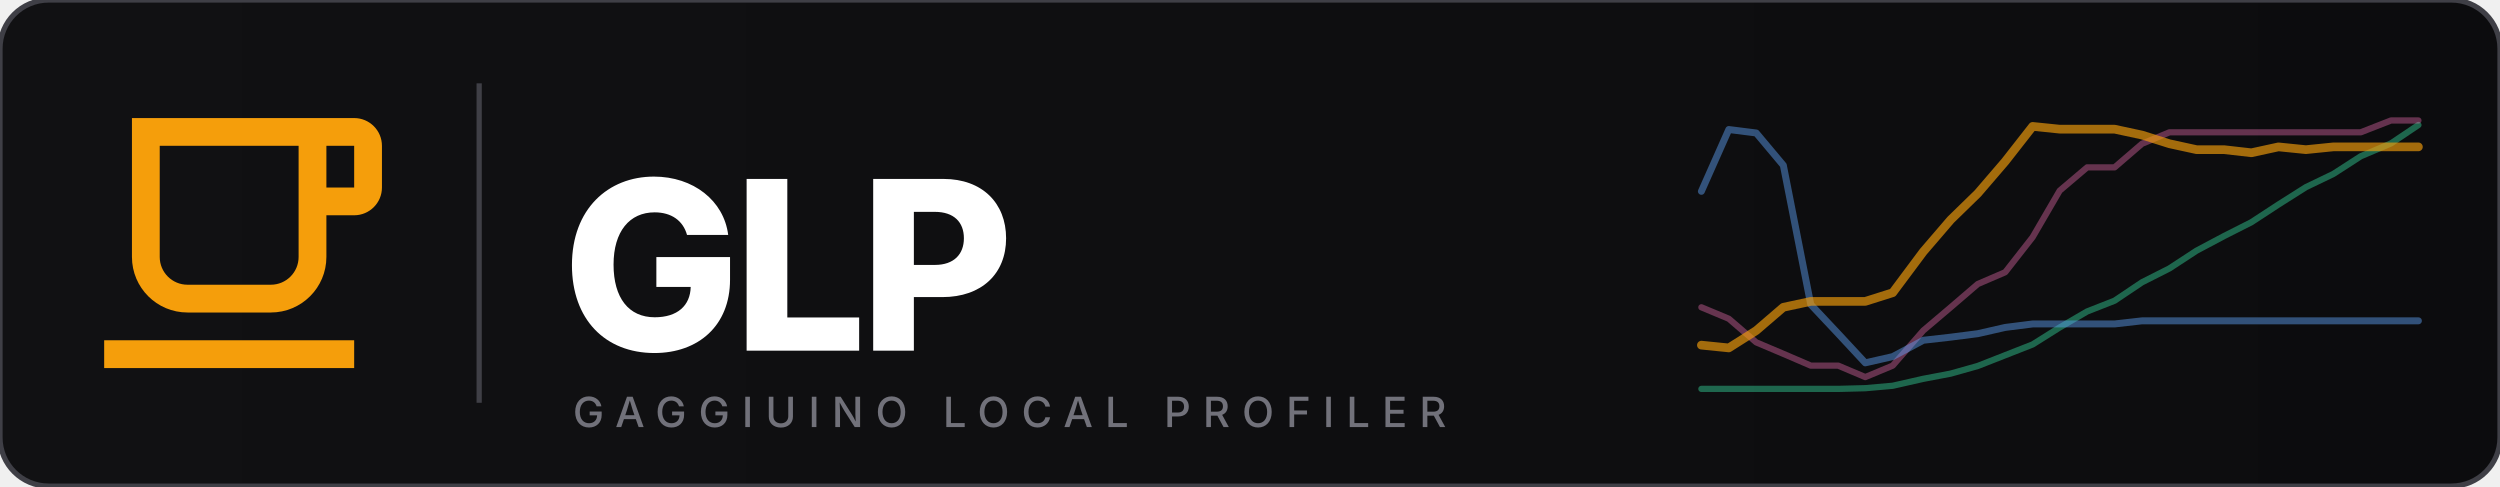
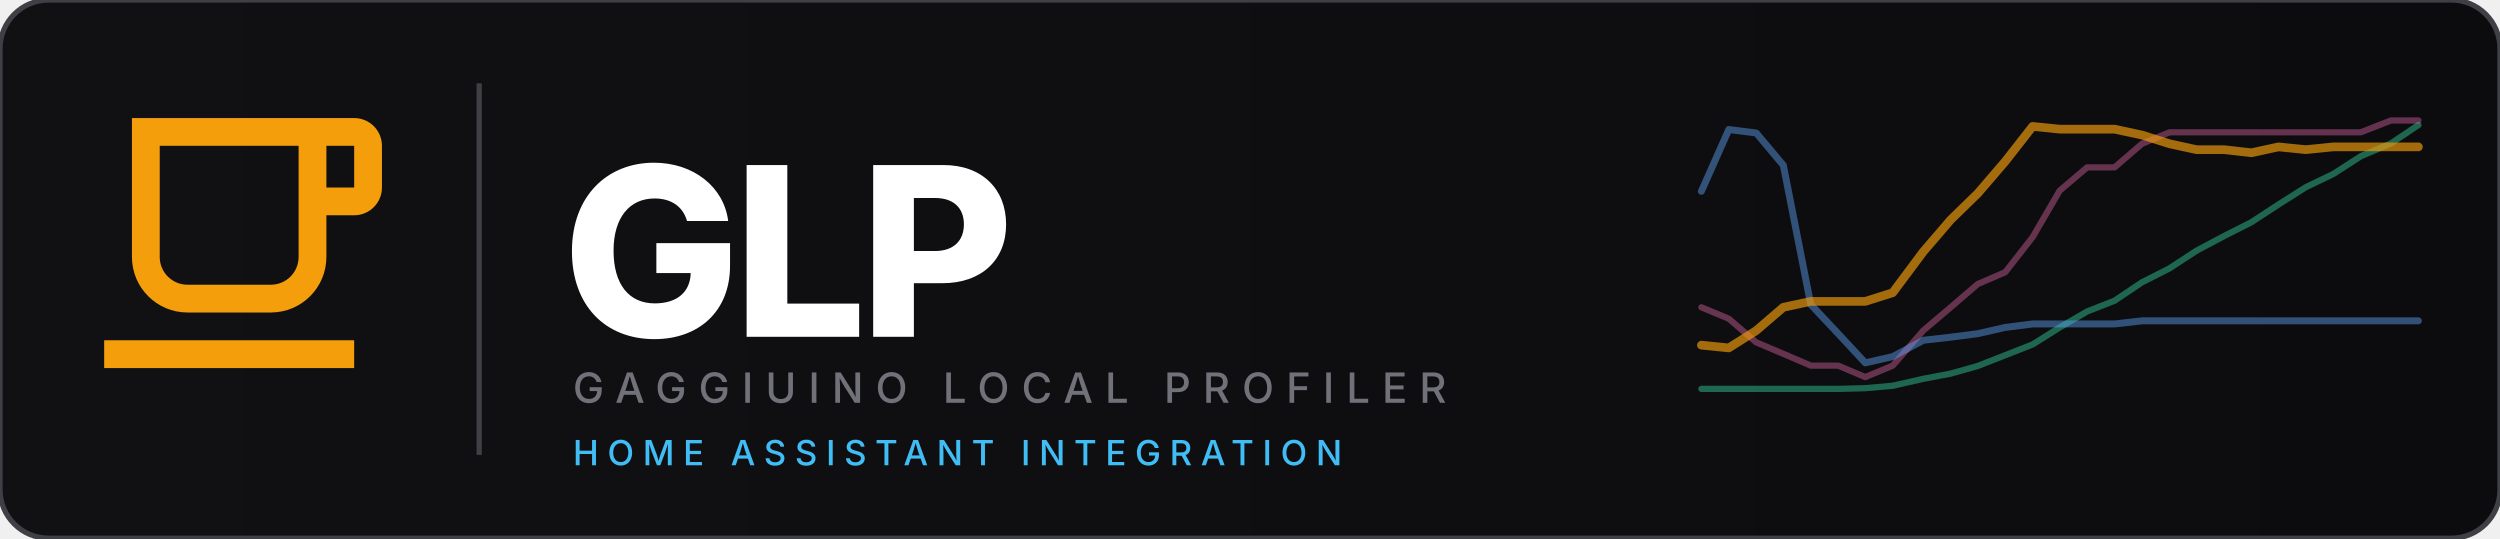
- <svg xmlns="http://www.w3.org/2000/svg" viewBox="0 0 720 140" width="720" height="140">
+ <svg xmlns="http://www.w3.org/2000/svg" viewBox="0 0 720 155" width="720" height="155">
  <defs>
    <linearGradient id="bg" x1="0" y1="0" x2="1" y2="0">
      <stop offset="0%" stop-color="#111113" />
      <stop offset="100%" stop-color="#0c0c0e" />
    </linearGradient>
  </defs>
-   <rect width="720" height="140" rx="14" fill="url(#bg)" />
-   <rect width="720" height="140" rx="14" fill="none" stroke="#3f3f46" stroke-width="1.5" />
+   <rect width="720" height="155" rx="14" fill="url(#bg)" />
+   <rect width="720" height="155" rx="14" fill="none" stroke="#3f3f46" stroke-width="1.5" />
  <g transform="translate(22, 22) scale(4)" fill="#f59e0b">
    <path d="M2,21V19H20V21H2M20,8V5H18V8H20M20,3A2,2 0 0,1 22,5V8A2,2 0 0,1 20,10H18V13A4,4 0 0,1 14,17H8A4,4 0 0,1 4,13V3H20M16,5H6V13A2,2 0 0,0 8,15H14A2,2 0 0,0 16,13V5Z" />
  </g>
-   <line x1="138" y1="24" x2="138" y2="116" stroke="#3f3f46" stroke-width="1.5" />
-   <text x="162" y="101" font-family="-apple-system, BlinkMacSystemFont, 'Segoe UI', system-ui, sans-serif" font-size="68" font-weight="800" fill="white" letter-spacing="-2">GLP</text>
-   <text x="165" y="123" font-family="-apple-system, BlinkMacSystemFont, 'Segoe UI', system-ui, sans-serif" font-size="12" font-weight="500" fill="#71717a" letter-spacing="3.5">GAGGIUINO LOCAL PROFILER</text>
+   <line x1="138" y1="24" x2="138" y2="131" stroke="#3f3f46" stroke-width="1.5" />
+   <text x="162" y="97" font-family="-apple-system, BlinkMacSystemFont, 'Segoe UI', system-ui, sans-serif" font-size="68" font-weight="800" fill="white" letter-spacing="-2">GLP</text>
+   <text x="165" y="116" font-family="-apple-system, BlinkMacSystemFont, 'Segoe UI', system-ui, sans-serif" font-size="12" font-weight="500" fill="#71717a" letter-spacing="3.5">GAGGIUINO LOCAL PROFILER</text>
+   <text x="165" y="134" font-family="-apple-system, BlinkMacSystemFont, 'Segoe UI', system-ui, sans-serif" font-size="10" font-weight="500" fill="#41bdf5" letter-spacing="2.5">HOME ASSISTANT INTEGRATION</text>
  <polyline points="490.0,112.0 497.9,112.0 505.8,112.0 513.6,112.0 521.5,112.0 529.4,112.0 537.2,111.8 545.1,111.1 553.9,109.1 561.8,107.6 569.6,105.4 577.5,102.3 585.4,99.2 593.2,94.3 601.1,89.7 609.0,86.6 616.9,81.3 624.8,77.3 632.6,72.2 640.5,68.0 648.4,64.0 656.2,58.9 664.1,53.9 672.0,50.1 679.9,45.0 688.6,41.3 696.5,36.0" fill="none" stroke="#34d399" stroke-width="1.8" stroke-linecap="round" stroke-linejoin="round" opacity="0.45" />
  <polyline points="490.0,88.5 497.9,91.8 505.8,98.6 513.6,101.9 521.5,105.3 529.4,105.3 537.2,108.6 545.1,105.3 553.9,95.2 561.8,88.5 569.6,81.8 577.5,78.4 585.4,68.3 593.2,54.9 601.1,48.2 609.0,48.2 616.9,41.4 624.8,38.1 632.6,38.1 640.5,38.1 648.4,38.1 656.2,38.1 664.1,38.1 672.0,38.1 679.9,38.1 688.6,34.7 696.5,34.7" fill="none" stroke="#f472b6" stroke-width="1.8" stroke-linecap="round" stroke-linejoin="round" opacity="0.38" />
  <polyline points="490.0,55.1 497.9,37.3 505.8,38.3 513.6,47.6 521.5,87.7 529.4,96.1 537.2,104.5 545.1,102.7 553.9,98.0 561.8,97.1 569.6,96.1 577.5,94.3 585.4,93.3 593.2,93.3 601.1,93.3 609.0,93.3 616.9,92.4 624.8,92.4 632.6,92.4 640.5,92.4 648.4,92.4 656.2,92.4 664.1,92.4 672.0,92.4 679.9,92.4 688.6,92.4 696.5,92.4" fill="none" stroke="#60a5fa" stroke-width="2.0" stroke-linecap="round" stroke-linejoin="round" opacity="0.45" />
  <polyline points="490.0,99.4 497.9,100.2 505.8,95.2 513.6,88.5 521.5,86.8 529.4,86.8 537.2,86.8 545.1,84.3 553.9,72.5 561.8,63.3 569.6,55.7 577.5,46.5 585.4,36.4 593.2,37.2 601.1,37.2 609.0,37.2 616.9,38.9 624.8,41.4 632.6,43.1 640.5,43.1 648.4,44.0 656.2,42.3 664.1,43.1 672.0,42.3 679.9,42.3 688.6,42.3 696.5,42.3" fill="none" stroke="#f59e0b" stroke-width="2.5" stroke-linecap="round" stroke-linejoin="round" opacity="0.65" />
</svg>
